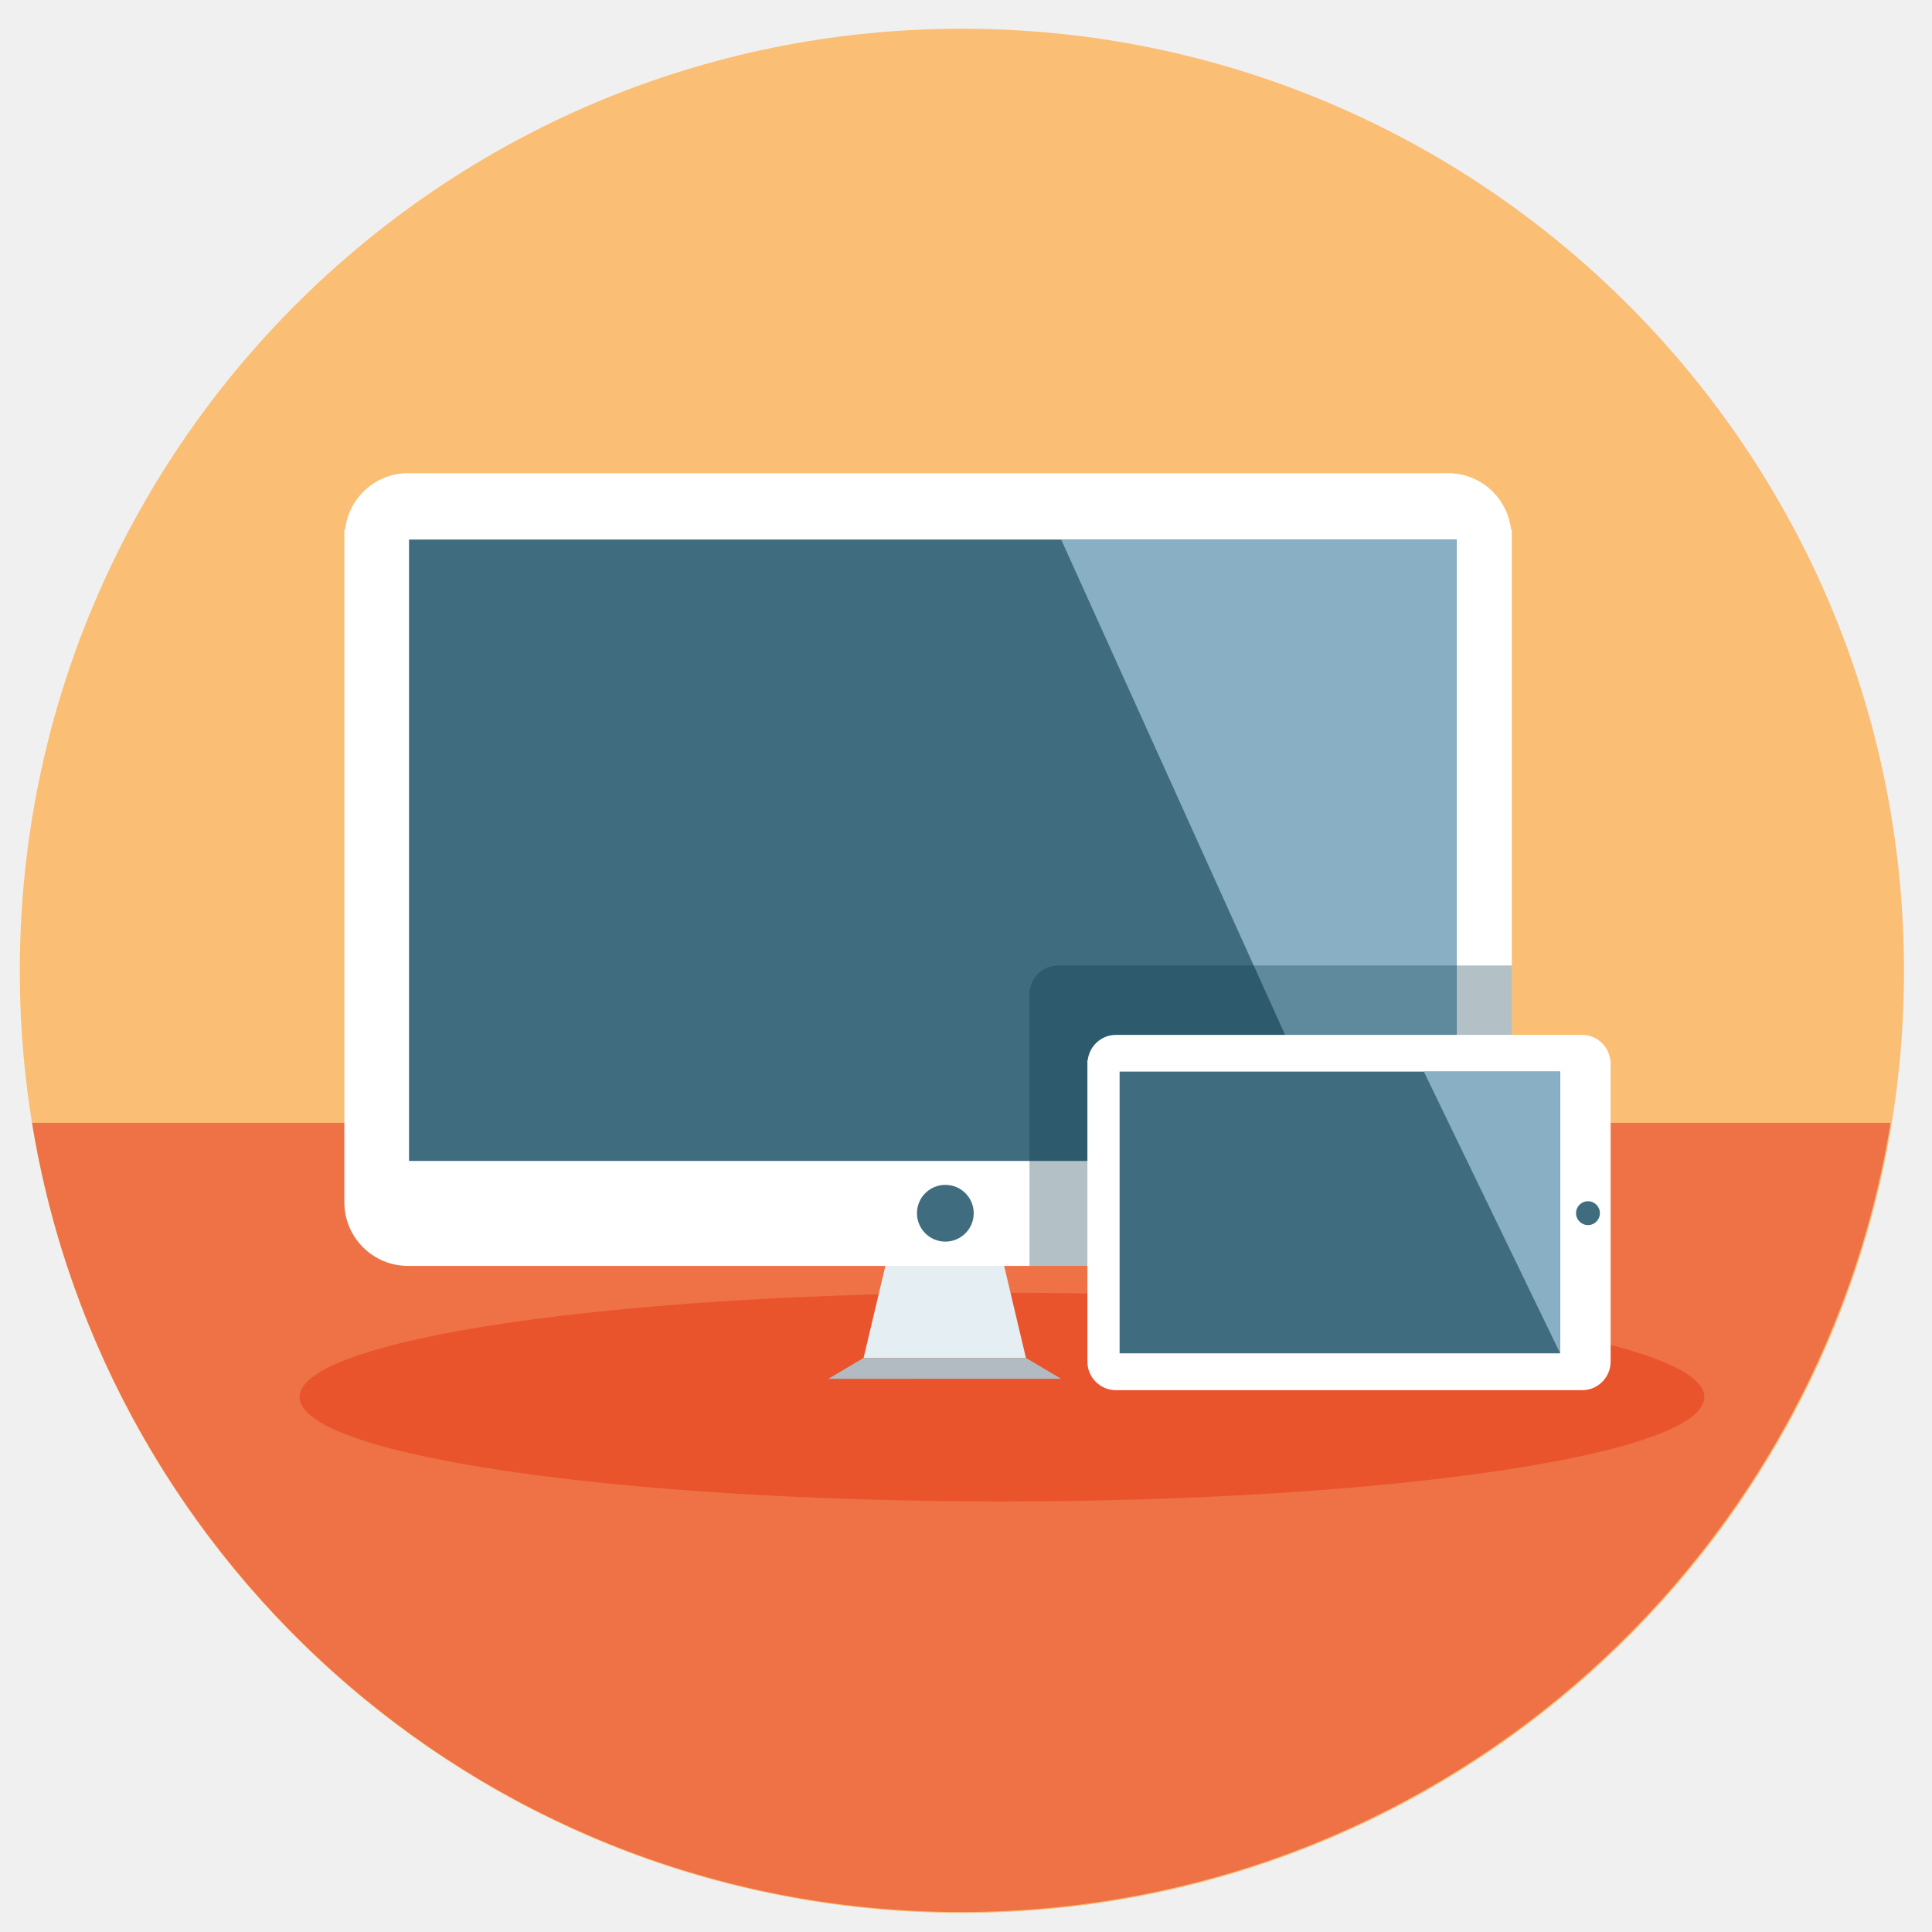
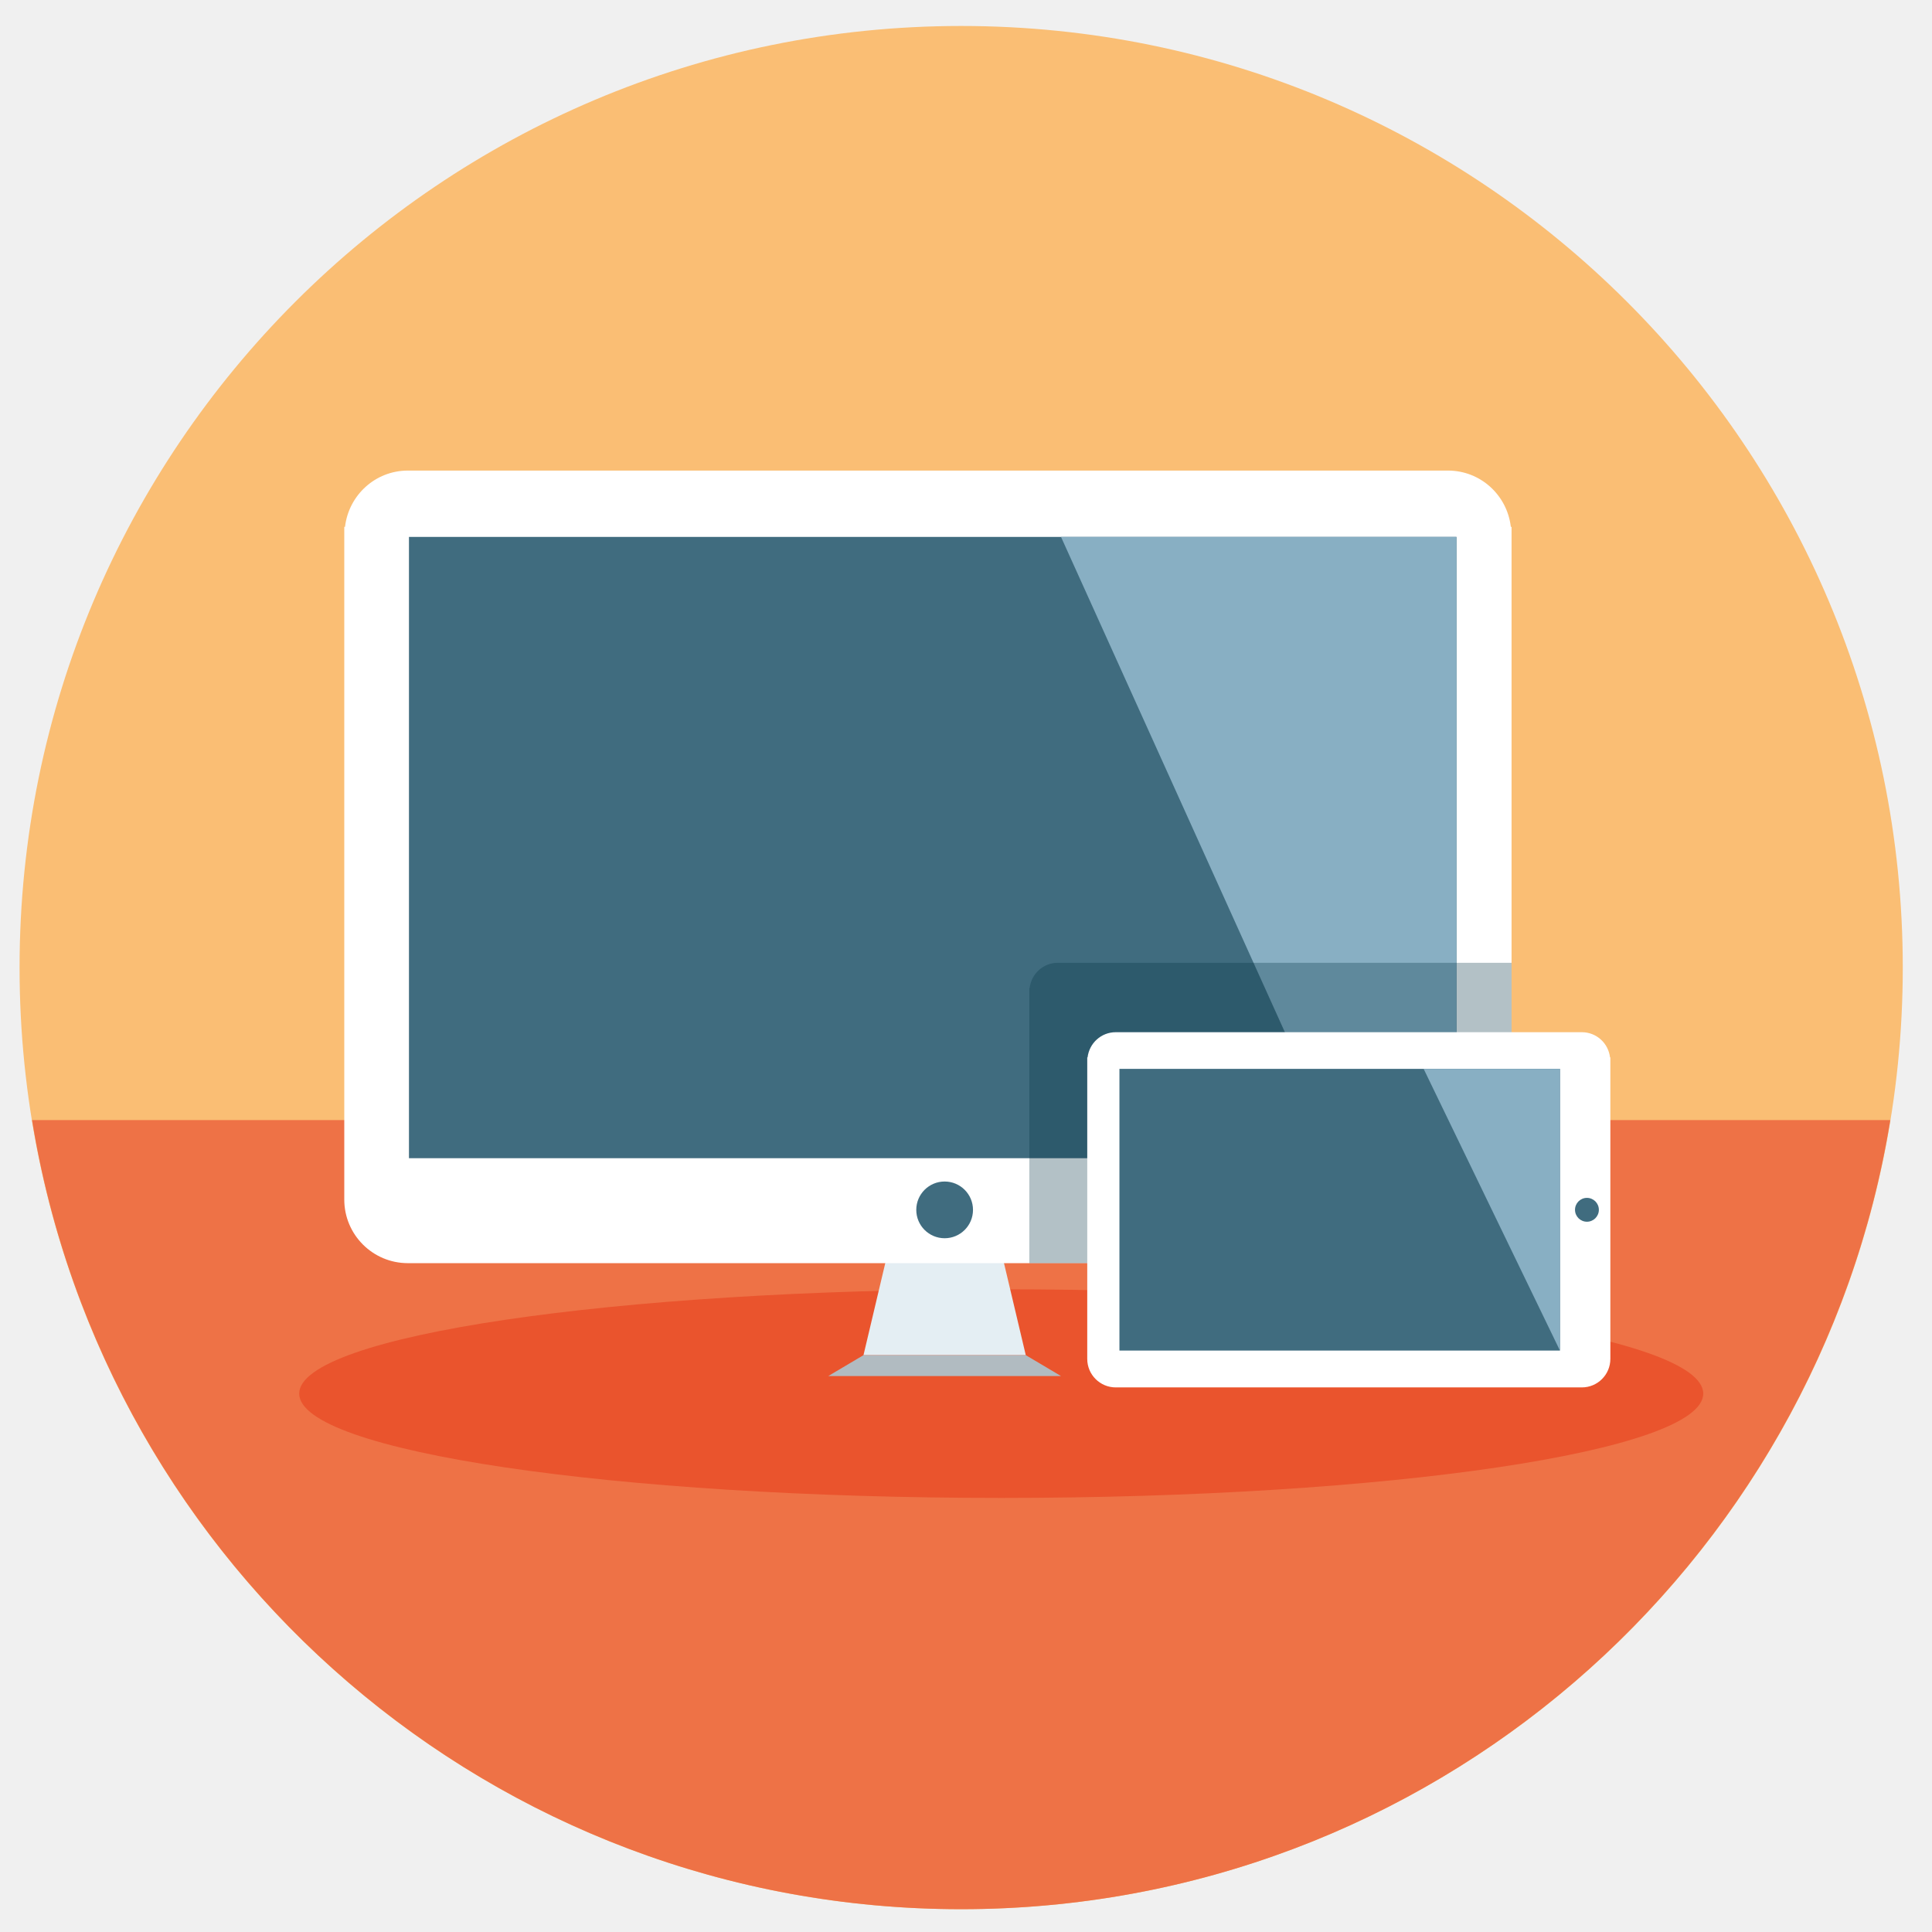
- <svg xmlns="http://www.w3.org/2000/svg" width="150" height="150">
-   <g transform="matrix(1.512 0 0 1.512 -.777 -1440.044)">
-     <circle r="75" cy="114.243" cx="124.043" transform="matrix(.645 0 0 .645 -30.102 928.574)" fill="#fabe74" />
-     <path d="M49.876 1050.59c24.04 0 43.973-17.544 47.717-40.525H2.16c3.743 22.98 23.677 40.526 47.716 40.526z" fill="#ee7246" />
-     <ellipse ry="8.309" rx="55.917" cy="148.177" cx="127.233" transform="matrix(.645 0 0 .645 -30.102 928.574)" fill="#ea542d" />
-     <path fill="#e4eef3" d="M49.027 1022.138h4.167l-2.336-9.87h-3.662l-2.337 9.87" />
-     <path fill="#b1bbc1" d="M49.027 1023.21h5.977l-1.81-1.072H44.86l-1.81 1.073" />
-     <path d="M78.105 979.6c-.19-1.626-1.554-2.892-3.23-2.892H21.463c-1.675 0-3.04 1.266-3.23 2.89h-.037v34.548c0 1.804 1.463 3.267 3.267 3.267h53.414c1.804 0 3.267-1.462 3.267-3.267V979.6h-.038z" fill="#fff" />
-     <path fill="#406c7f" d="M21.517 980.116h53.795v31.907H21.517z" />
-     <circle r="2.259" cy="133.542" cx="122.726" transform="matrix(.645 0 0 .645 -30.102 928.574)" fill="#406c7f" />
-     <path fill="#88afc3" d="M55.004 980.116h20.308v31.906h-5.886" />
-     <path d="M78.143 1017.413v-15.425H54.84c-.75 0-1.362.568-1.447 1.296h-.016v14.13h24.766z" opacity=".3" fill="#002f40" />
-     <path d="M83.2 1006.847c-.086-.728-.697-1.296-1.448-1.296H57.815c-.75 0-1.363.57-1.447 1.297h-.017v15.482c0 .808.657 1.464 1.465 1.464h23.938c.808 0 1.464-.656 1.464-1.465v-15.483H83.2z" fill="#fff" />
-     <circle r=".95" cy="133.536" cx="173.886" transform="matrix(.645 0 0 .645 -30.102 928.574)" fill="#406c7f" />
-     <path fill="#406c7f" d="M58.004 1007.435h22.623v14.467H58.004z" />
-     <path fill="#88afc3" d="M80.627 1019.827v-12.392h-7l7 14.467" />
+ <svg xmlns="http://www.w3.org/2000/svg" width="150" height="150" id="svg2" version="1.1">
+   <defs id="defs4" />
+   <g id="layer1" transform="translate(0,-902.3622)">
+     <g id="g3049" transform="matrix(1.51179,0,0,1.51179,-0.7774395,-537.6815)">
+       <circle id="circle47" r="75" cy="114.243" cx="124.043" transform="matrix(0.6447631,0,0,0.6447631,-30.10206,928.5737)" style="fill:#fabe74" d="m 199.043,114.243 c 0,41.421 -33.579,75 -75,75 -41.421,0 -75,-33.579 -75,-75 0,-41.421 33.579,-75 75,-75 41.421,0 75,33.579 75,75 z" />
+       <path id="path49" d="m 49.876,1050.591 c 24.039,0 43.973,-17.545 47.716,-40.525 H 2.16 c 3.743,22.981 23.677,40.525 47.716,40.525 z" style="fill:#ee7246" />
+       <ellipse id="ellipse51" ry="8.309" rx="55.917" cy="148.177" cx="127.233" transform="matrix(0.6447631,0,0,0.6447631,-30.10206,928.5737)" style="fill:#ea542d" d="m 183.15,148.177 c 0,4.589 -25.035,8.309 -55.917,8.309 -30.882,0 -55.917,-3.72 -55.917,-8.309 0,-4.589 25.035,-8.309 55.917,-8.309 30.882,0 55.917,3.72 55.917,8.309 z" />
+       <polygon id="polygon53" points="122.726,145.114 129.189,145.114 125.565,129.805 122.726,129.805 119.886,129.805 116.262,145.114 " transform="matrix(0.6447631,0,0,0.6447631,-30.10206,928.5737)" style="fill:#e4eef3" />
+       <polygon id="polygon55" points="122.726,146.779 131.996,146.779 129.189,145.114 122.726,145.114 116.262,145.114 113.455,146.779 " transform="matrix(0.6447631,0,0,0.6447631,-30.10206,928.5737)" style="fill:#b1bbc1" />
+       <path id="path67" d="m 78.105,979.599 c -0.189,-1.625 -1.554,-2.89 -3.229,-2.89 H 21.462 c -1.675,0 -3.04,1.266 -3.229,2.89 h -0.038 v 34.547 c 0,1.804 1.462,3.267 3.267,3.267 h 53.413 c 1.804,0 3.267,-1.462 3.267,-3.267 v -34.547 h -0.038 z" style="fill:#ffffff" />
+       <rect id="rect71" height="31.907" width="53.795" y="980.116" x="21.517" style="fill:#406c7f" />
+       <circle id="circle73" r="2.259" cy="133.542" cx="122.726" transform="matrix(0.6447631,0,0,0.6447631,-30.10206,928.5737)" style="fill:#406c7f" d="m 124.985,133.542 c 0,1.248 -1.011,2.259 -2.259,2.259 -1.248,0 -2.259,-1.011 -2.259,-2.259 0,-1.248 1.011,-2.259 2.259,-2.259 1.248,0 2.259,1.011 2.259,2.259 z" />
+       <polygon id="polygon75" points="131.996,79.94 163.492,79.94 163.492,129.425 154.364,129.425 " transform="matrix(0.6447631,0,0,0.6447631,-30.10206,928.5737)" style="fill:#88afc3" />
+       <path id="path77" d="m 78.143,1017.413 v -15.425 H 54.84 c -0.751,0 -1.362,0.567 -1.447,1.295 h -0.017 v 14.13 h 24.766 z" style="opacity:0.3;fill:#002f40" />
+       <path id="path79" d="m 83.199,1006.847 c -0.084,-0.728 -0.696,-1.295 -1.447,-1.295 H 57.815 c -0.751,0 -1.362,0.567 -1.447,1.295 h -0.017 v 15.483 c 0,0.808 0.656,1.464 1.464,1.464 h 23.937 c 0.809,0 1.464,-0.656 1.464,-1.464 v -15.483 h -0.018 z" style="fill:#ffffff" />
+       <circle id="circle81" r="0.95" cy="133.536" cx="173.886" transform="matrix(0.6447631,0,0,0.6447631,-30.10206,928.5737)" style="fill:#406c7f" d="m 174.836,133.536 c 0,0.525 -0.425,0.95 -0.95,0.95 -0.525,0 -0.95,-0.425 -0.95,-0.95 0,-0.525 0.425,-0.95 0.95,-0.95 0.525,0 0.95,0.425 0.95,0.95 z" />
+       <rect id="rect83" height="14.467" width="22.623" y="1007.435" x="58.004" style="fill:#406c7f" />
+       <polygon id="polygon85" points="171.736,141.53 171.736,122.31 160.879,122.31 171.736,144.748 " transform="matrix(0.6447631,0,0,0.6447631,-30.10206,928.5737)" style="fill:#88afc3" />
+     </g>
  </g>
</svg>
